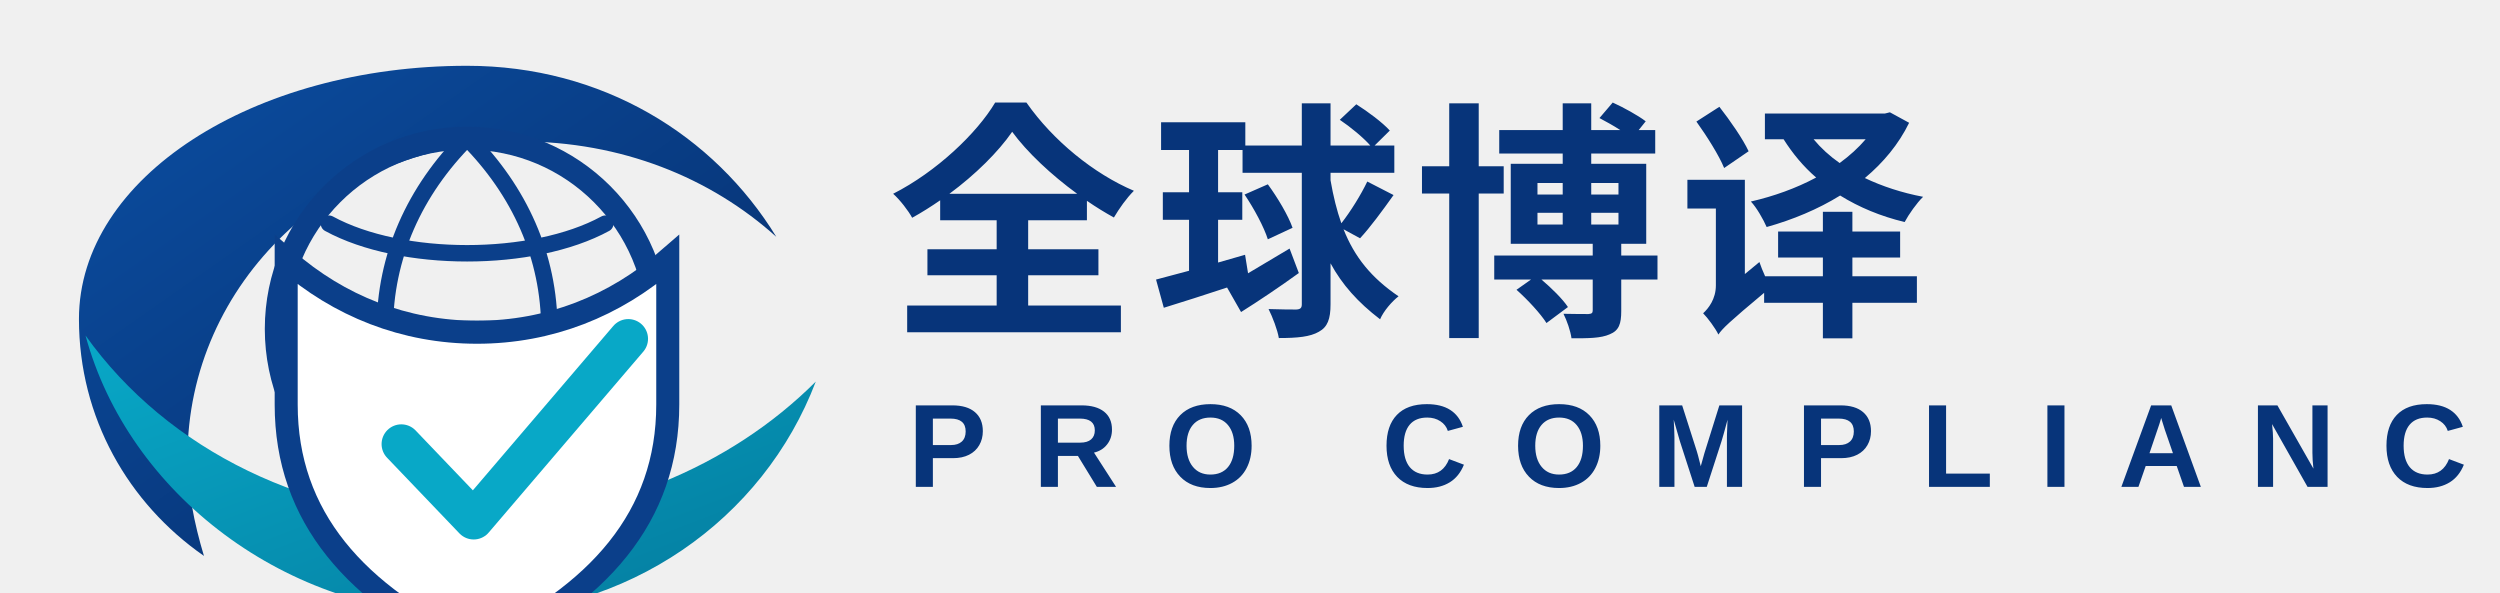
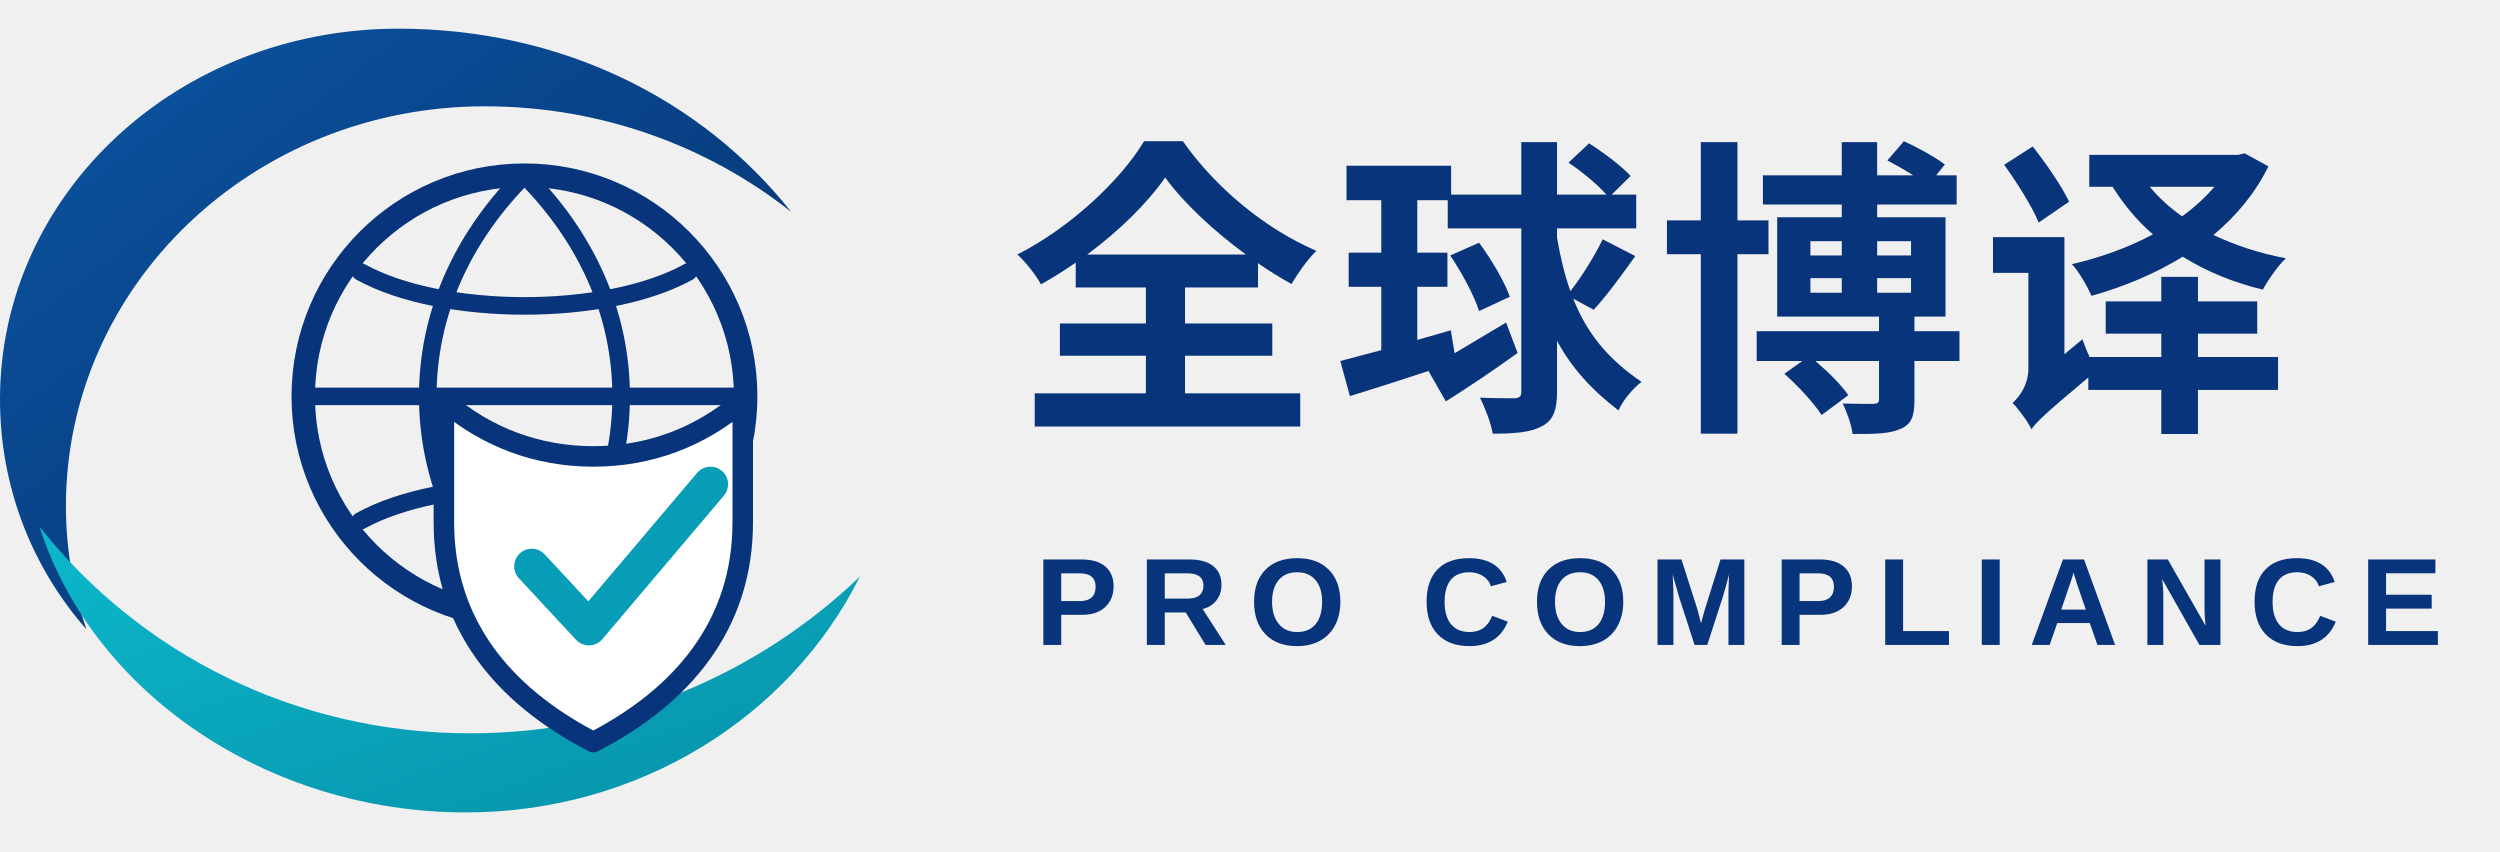
- <svg xmlns="http://www.w3.org/2000/svg" viewBox="0 0 760 180" role="img" aria-labelledby="title desc">
+ <svg xmlns="http://www.w3.org/2000/svg" viewBox="0 0 1570 535" role="img" aria-labelledby="title desc">
  <defs>
-     <linearGradient id="brandBlue" x1="0" x2="1" y1="0" y2="1">
-       <stop offset="0%" stop-color="#0b4ea2" />
-       <stop offset="100%" stop-color="#062b67" />
+     <linearGradient id="blue" x1="0" x2="1" y1="0" y2="1">
+       <stop offset="0" stop-color="#0b56a3" />
+       <stop offset="1" stop-color="#062d6b" />
    </linearGradient>
-     <linearGradient id="brandCyan" x1="0" x2="1" y1="0" y2="1">
-       <stop offset="0%" stop-color="#08a8c7" />
-       <stop offset="100%" stop-color="#047a9d" />
+     <linearGradient id="cyan" x1="0" x2="1" y1="0" y2="1">
+       <stop offset="0" stop-color="#0bb8cc" />
+       <stop offset="1" stop-color="#0790a8" />
    </linearGradient>
  </defs>
-   <g transform="translate(24 18)">
-     <path d="M78 2c41 0 75 21 94 52-20-18-47-29-78-29-56 0-101 43-101 96 0 10 2 20 5 30-23-16-38-42-38-72C-40 36 13 2 78 2Z" fill="url(#brandBlue)" transform="translate(40 0)" />
-     <path d="M2 112c25 35 68 56 116 56 42 0 80-16 106-42-16 42-57 71-106 71-55 0-103-37-116-85Z" fill="url(#brandCyan)" transform="translate(0 -28)" />
-     <circle cx="118" cy="82" r="58" fill="none" stroke="#0b3f8a" stroke-width="7" />
-     <path d="M60 82h116M118 24c16 16 25 36 25 58s-9 42-25 58M118 24c-16 16-25 36-25 58s9 42 25 58M76 50c22 12 62 12 84 0M76 114c22-12 62-12 84 0" fill="none" stroke="#0b3f8a" stroke-linecap="round" stroke-width="5" />
-     <path d="M121 83c22 0 42-8 58-22v44c0 34-21 58-58 75-37-17-58-41-58-75V61c16 14 36 22 58 22Z" fill="#fff" stroke="#0b3f8a" stroke-width="7" />
-     <path d="m98 117 22 23 47-55" fill="none" stroke="#08a8c7" stroke-linecap="round" stroke-linejoin="round" stroke-width="12" />
+   <g transform="translate(0 18) scale(.92)">
+     <path d="M272 0c111 0 207 48 268 125-57-45-130-72-209-72-158 0-286 122-286 273 0 29 5 58 14 84C22 368 0 313 0 253 0 113 121 0 272 0Z" fill="url(#blue)" />
+     <path d="M27 340c68 86 174 141 294 141 104 0 197-41 266-107-48 96-151 161-269 161-136 0-255-82-291-195Z" fill="url(#cyan)" />
+     <g transform="translate(150 75)">
+       <circle cx="208" cy="176" r="151" fill="none" stroke="#07347a" stroke-width="16" />
+       <path d="M57 176h302M208 25c42 42 66 94 66 151s-24 109-66 151M208 25c-42 42-66 94-66 151s24 109 66 151M96 91c56 31 168 31 224 0M96 261c56-31 168-31 224 0" fill="none" stroke="#07347a" stroke-linecap="round" stroke-width="12" />
+     </g>
+     <path d="M405 292c38 0 73-13 102-38v83c0 69-40 118-102 150-62-32-102-81-102-150v-83c29 25 64 38 102 38Z" fill="#fff" stroke="#07347a" stroke-linejoin="round" stroke-width="14" />
+     <path d="m363 367 39 42 83-98" fill="none" stroke="#079db6" stroke-linecap="round" stroke-linejoin="round" stroke-width="24" />
  </g>
  <g fill="#07347a">
-     <text x="270" y="96" font-family="Microsoft YaHei, PingFang SC, Noto Sans SC, Arial, sans-serif" font-size="76" font-weight="800" letter-spacing="4">全球博译</text>
-     <text x="276" y="148" font-family="Arial, Helvetica, sans-serif" font-size="36" font-weight="700" letter-spacing="14">PRO COMPLIANCE</text>
+     <text x="635" y="255" font-family="Microsoft YaHei, PingFang SC, Noto Sans SC, Arial, sans-serif" font-size="195" font-weight="900" letter-spacing="8" textLength="895" lengthAdjust="spacingAndGlyphs">全球博译</text>
+     <text x="650" y="405" font-family="Arial, Helvetica, sans-serif" font-size="78" font-weight="700" letter-spacing="13" textLength="860" lengthAdjust="spacingAndGlyphs">PRO COMPLIANCE</text>
  </g>
</svg>
